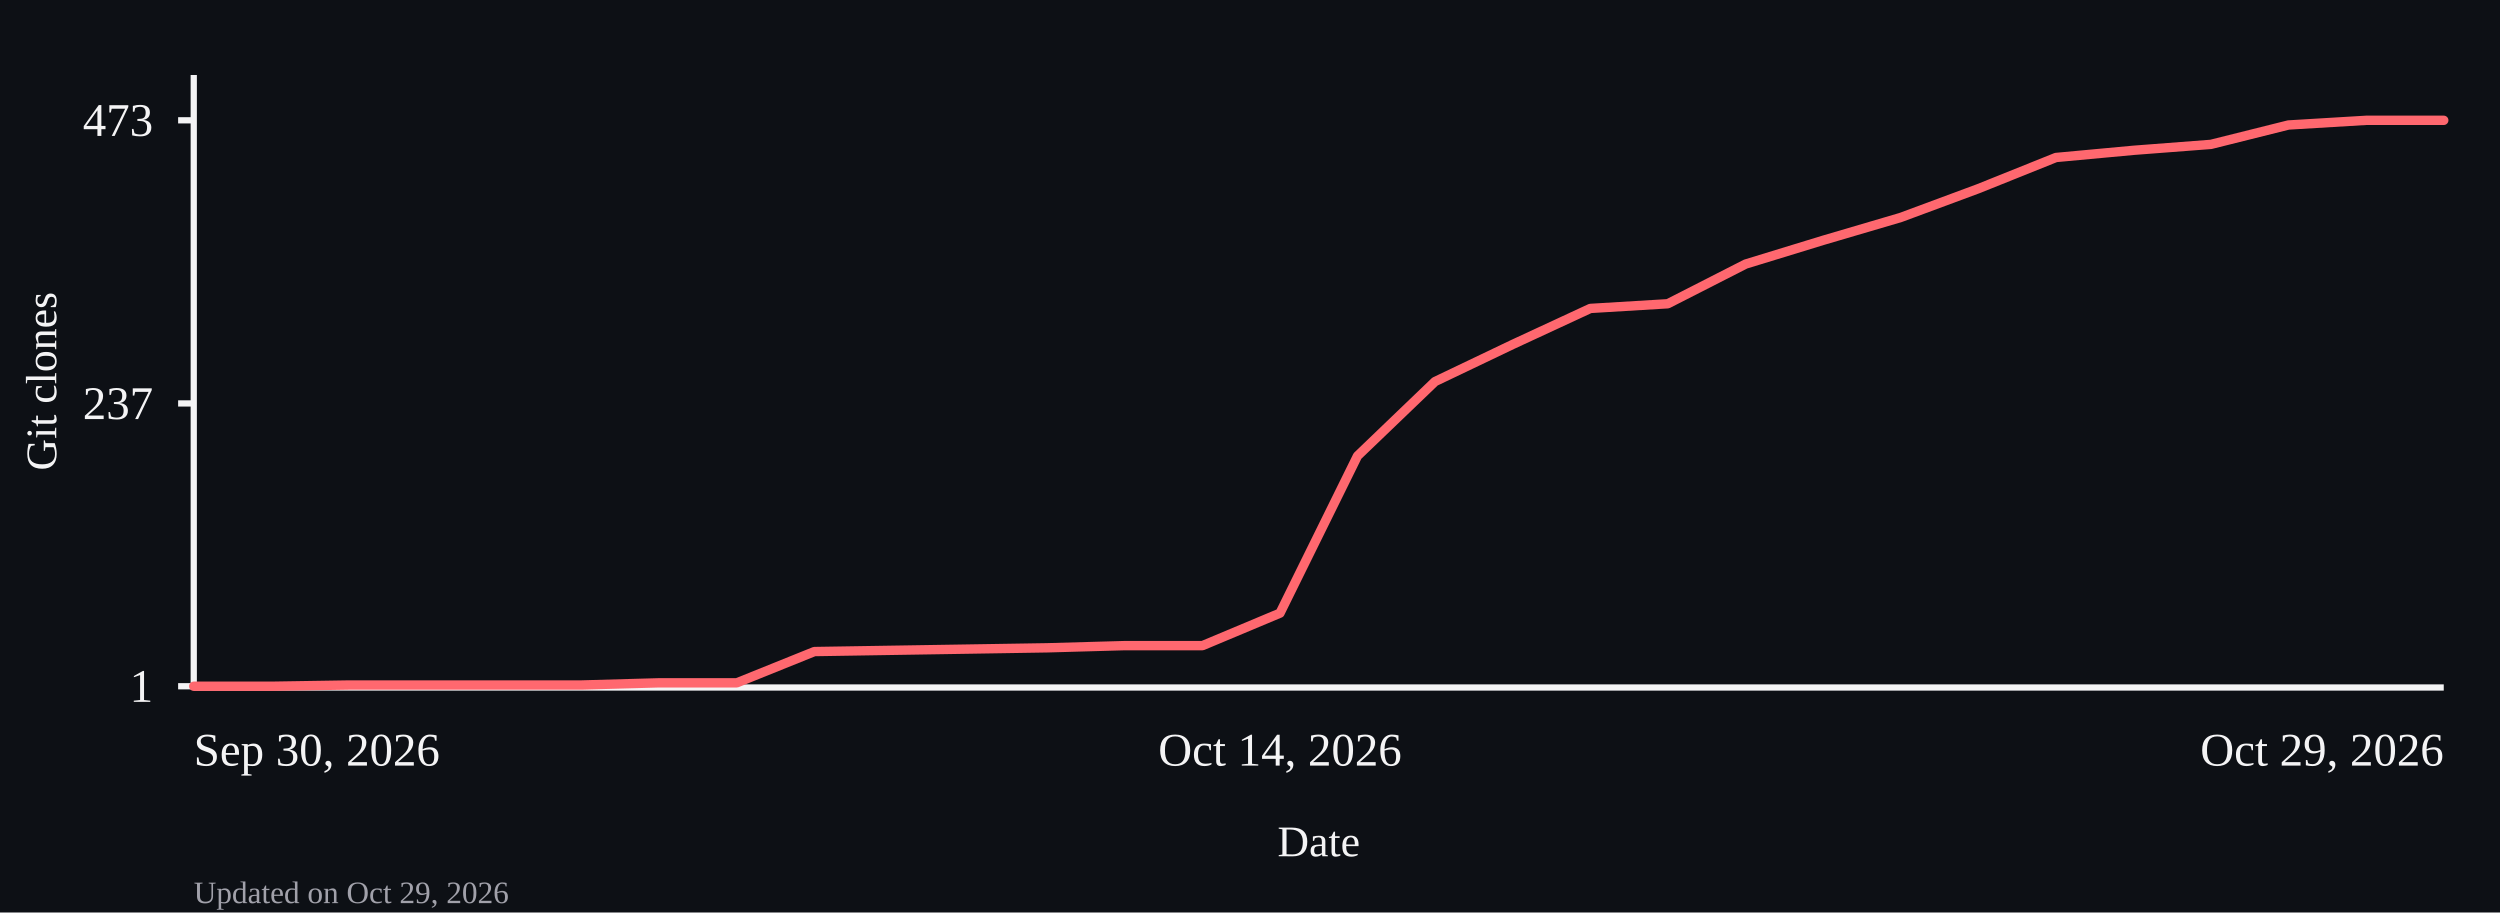
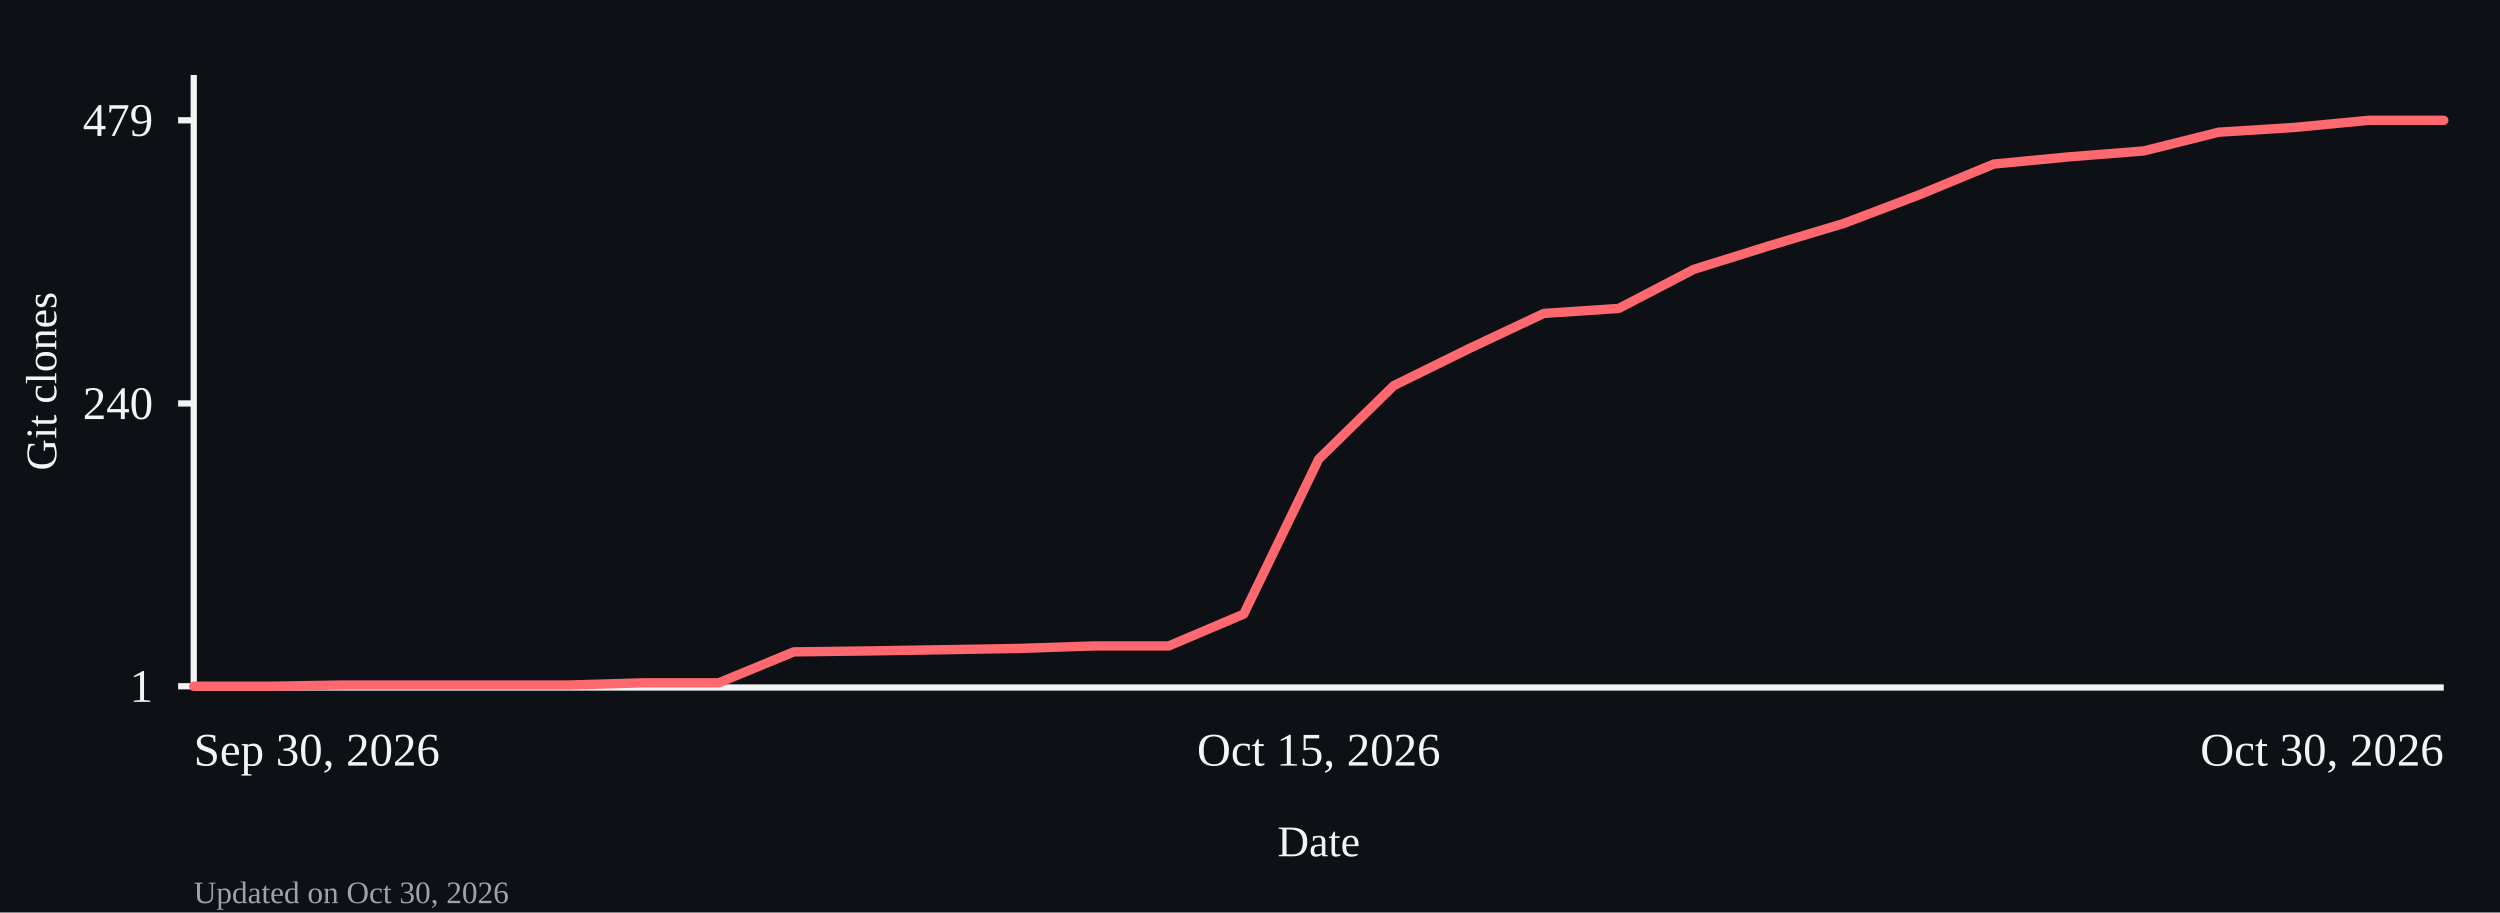
<svg xmlns="http://www.w3.org/2000/svg" width="800" height="292" viewBox="0 0 800 292" role="img" aria-labelledby="title desc">
  <rect width="800" height="292" fill="#0d1015" />
  <line x1="57" y1="38.5" x2="62" y2="38.5" stroke="#f4f4f5" stroke-width="2" />
-   <text x="49" y="43.5" text-anchor="end" fill="#f4f4f5" font-size="15">473</text>
+   <text x="49" y="43.5" text-anchor="end" fill="#f4f4f5" font-size="15">479</text>
  <line x1="57" y1="129.1" x2="62" y2="129.1" stroke="#f4f4f5" stroke-width="2" />
-   <text x="49" y="134.1" text-anchor="end" fill="#f4f4f5" font-size="15">237</text>
+   <text x="49" y="134.1" text-anchor="end" fill="#f4f4f5" font-size="15">240</text>
  <line x1="57" y1="219.6" x2="62" y2="219.6" stroke="#f4f4f5" stroke-width="2" />
  <text x="49" y="224.6" text-anchor="end" fill="#f4f4f5" font-size="15">1</text>
  <line x1="62" y1="24" x2="62" y2="220" stroke="#f4f4f5" stroke-width="2" />
  <line x1="62" y1="220" x2="782" y2="220" stroke="#f4f4f5" stroke-width="2" />
-   <path d="M62.0 219.6 L86.8 219.6 L111.7 219.2 L136.5 219.2 L161.3 219.2 L186.1 219.2 L211.0 218.5 L235.8 218.5 L260.6 208.5 L285.4 208.1 L310.3 207.7 L335.1 207.3 L359.9 206.6 L384.8 206.6 L409.6 196.2 L434.4 145.9 L459.2 122.1 L484.1 110.2 L508.9 98.7 L533.7 97.2 L558.6 84.5 L583.4 76.9 L608.2 69.6 L633.0 60.4 L657.9 50.4 L682.7 48.1 L707.5 46.2 L732.3 40.0 L757.2 38.5 L782.0 38.5" fill="none" stroke="#ff686f" stroke-width="3" stroke-linecap="round" stroke-linejoin="round" />
+   <path d="M62.0 219.6 L86.0 219.6 L110.0 219.2 L134.0 219.2 L158.0 219.2 L182.0 219.2 L206.0 218.5 L230.0 218.5 L254.0 208.6 L278.0 208.3 L302.0 207.9 L326.0 207.5 L350.0 206.7 L374.0 206.7 L398.0 196.5 L422.0 146.9 L446.0 123.4 L470.0 111.6 L494.0 100.3 L518.0 98.7 L542.0 86.2 L566.0 78.7 L590.0 71.5 L614.0 62.4 L638.0 52.5 L662.0 50.2 L686.0 48.3 L710.0 42.3 L734.0 40.8 L758.0 38.5 L782.0 38.5" fill="none" stroke="#ff686f" stroke-width="3" stroke-linecap="round" stroke-linejoin="round" />
  <text x="62.0" y="245" text-anchor="start" fill="#f4f4f5" font-size="15">Sep 30, 2026</text>
-   <text x="409.6" y="245" text-anchor="middle" fill="#f4f4f5" font-size="15">Oct 14, 2026</text>
-   <text x="782.0" y="245" text-anchor="end" fill="#f4f4f5" font-size="15">Oct 29, 2026</text>
+   <text x="422.0" y="245" text-anchor="middle" fill="#f4f4f5" font-size="15">Oct 15, 2026</text>
+   <text x="782.0" y="245" text-anchor="end" fill="#f4f4f5" font-size="15">Oct 30, 2026</text>
  <text x="422.0" y="274" text-anchor="middle" fill="#f4f4f5" font-size="14">Date</text>
  <text x="18" y="122.0" transform="rotate(-90 18 122.0)" text-anchor="middle" fill="#f4f4f5" font-size="14">Git clones</text>
-   <text x="62" y="289" fill="#a1a1aa" font-size="10">Updated on Oct 29, 2026</text>
+   <text x="62" y="289" fill="#a1a1aa" font-size="10">Updated on Oct 30, 2026</text>
</svg>
